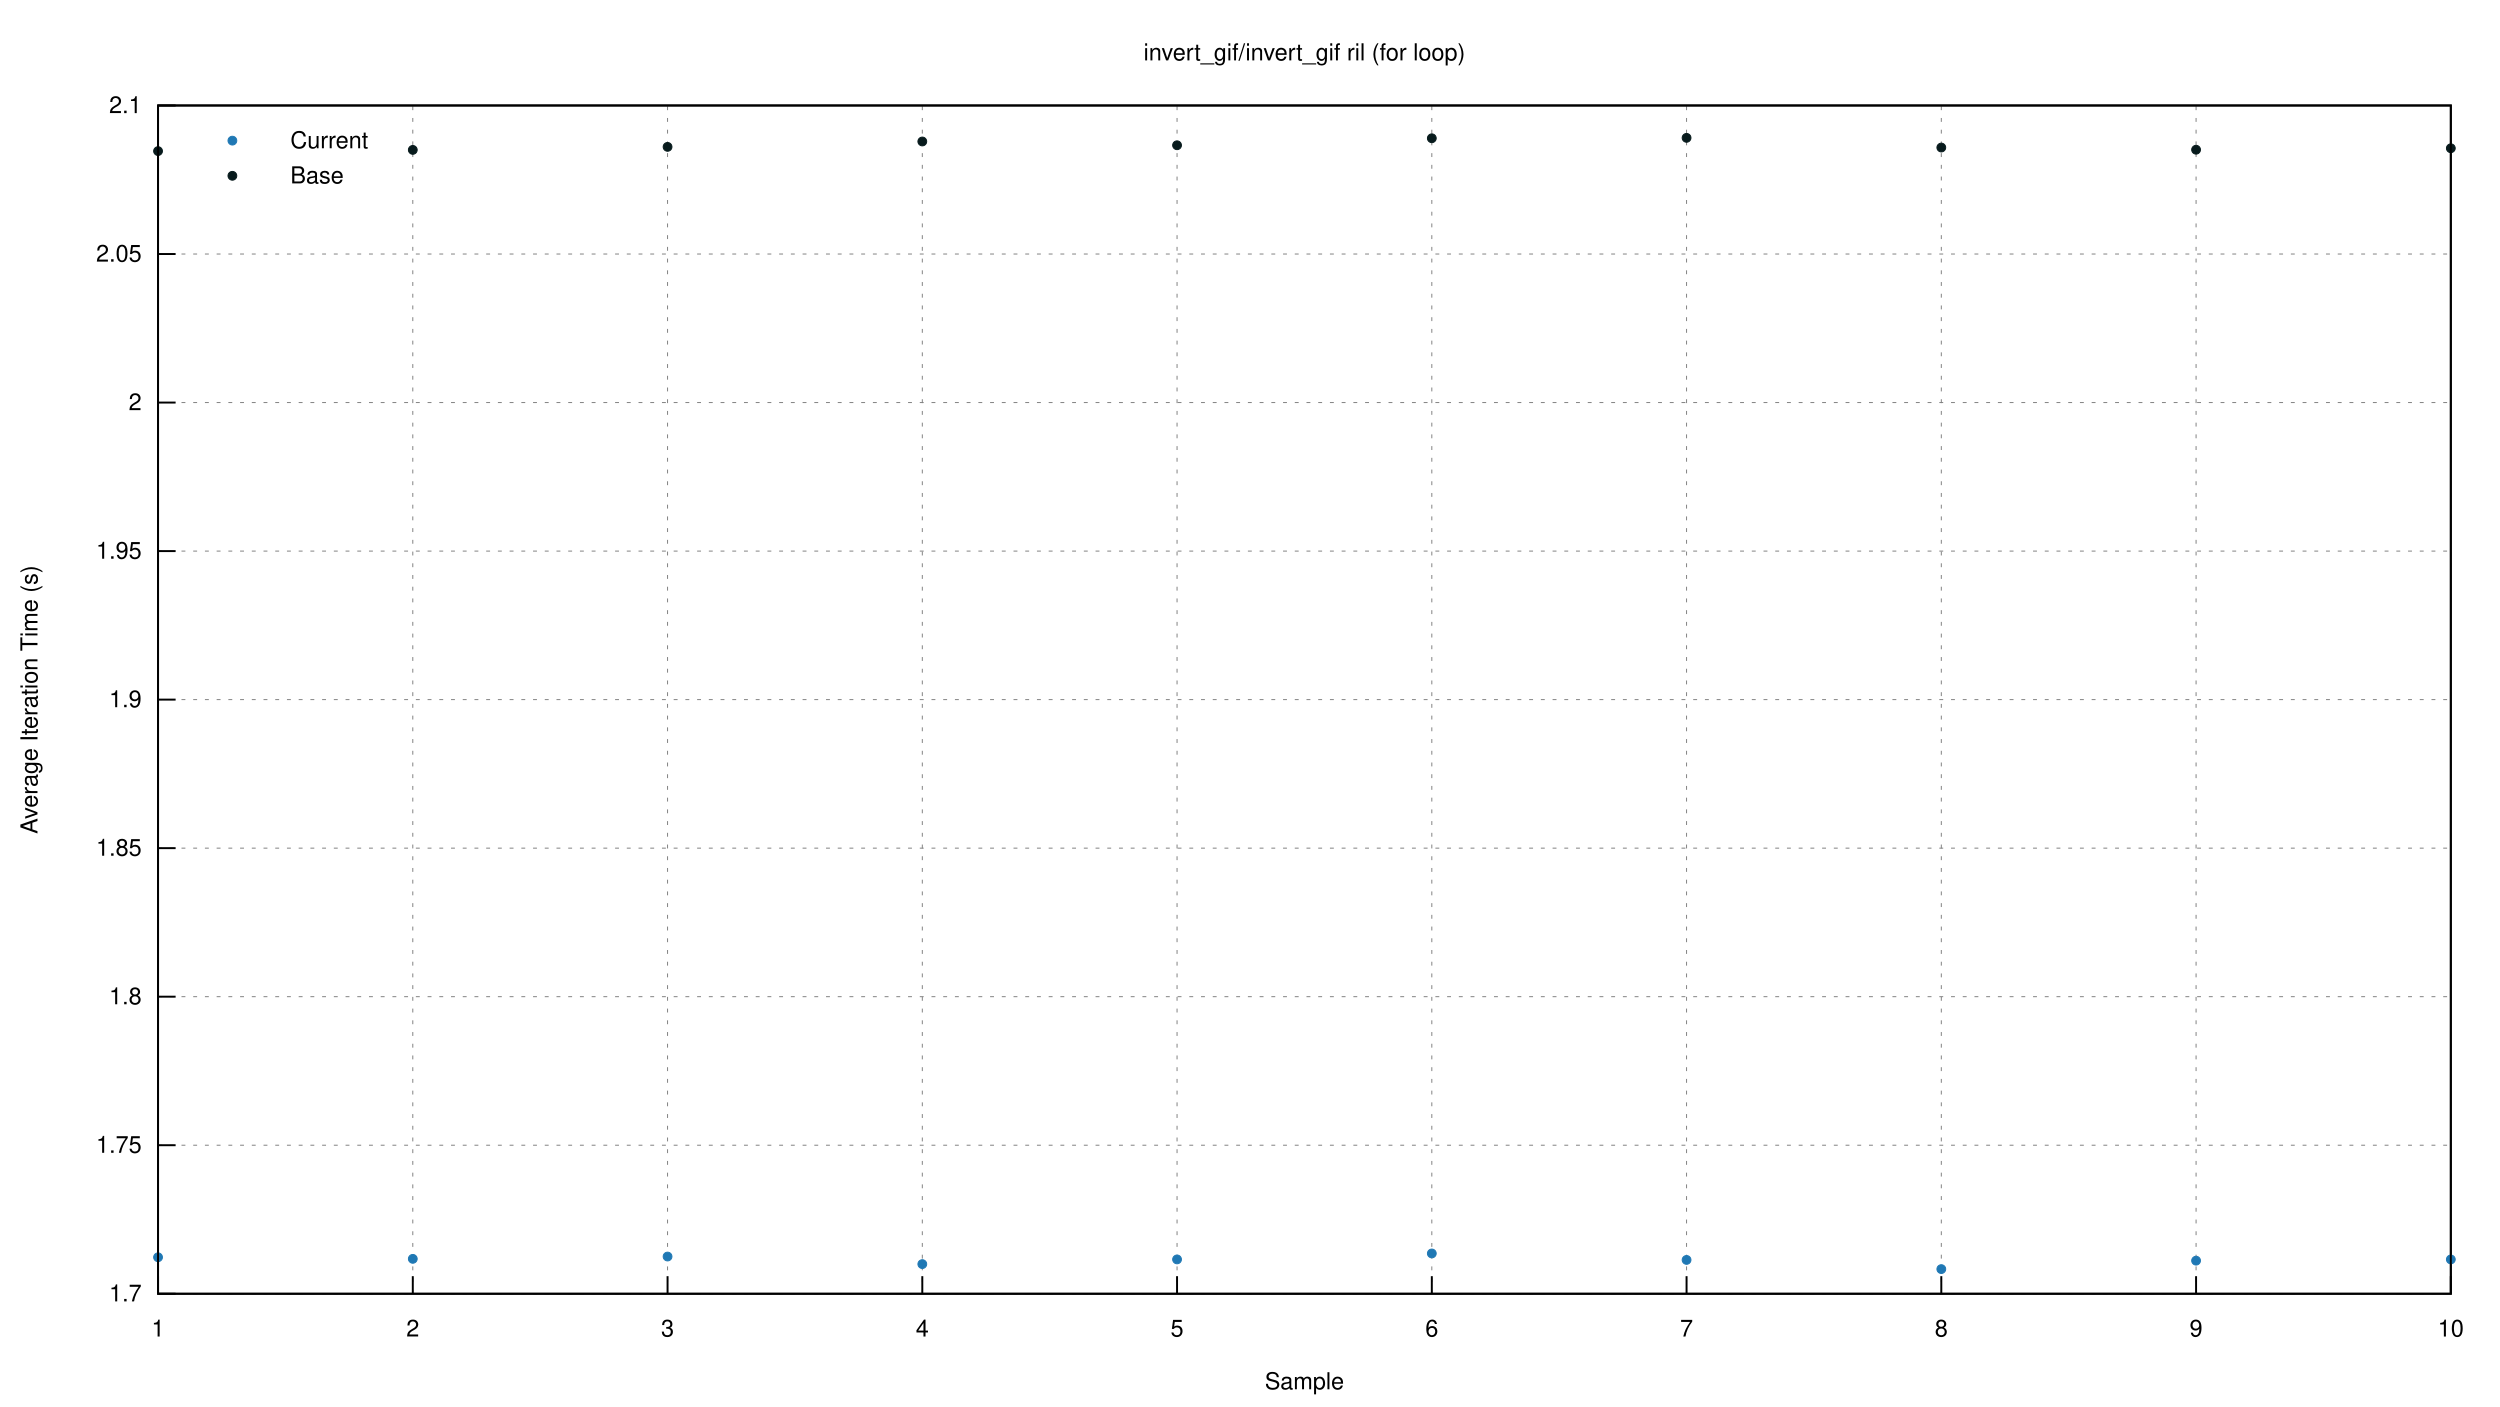
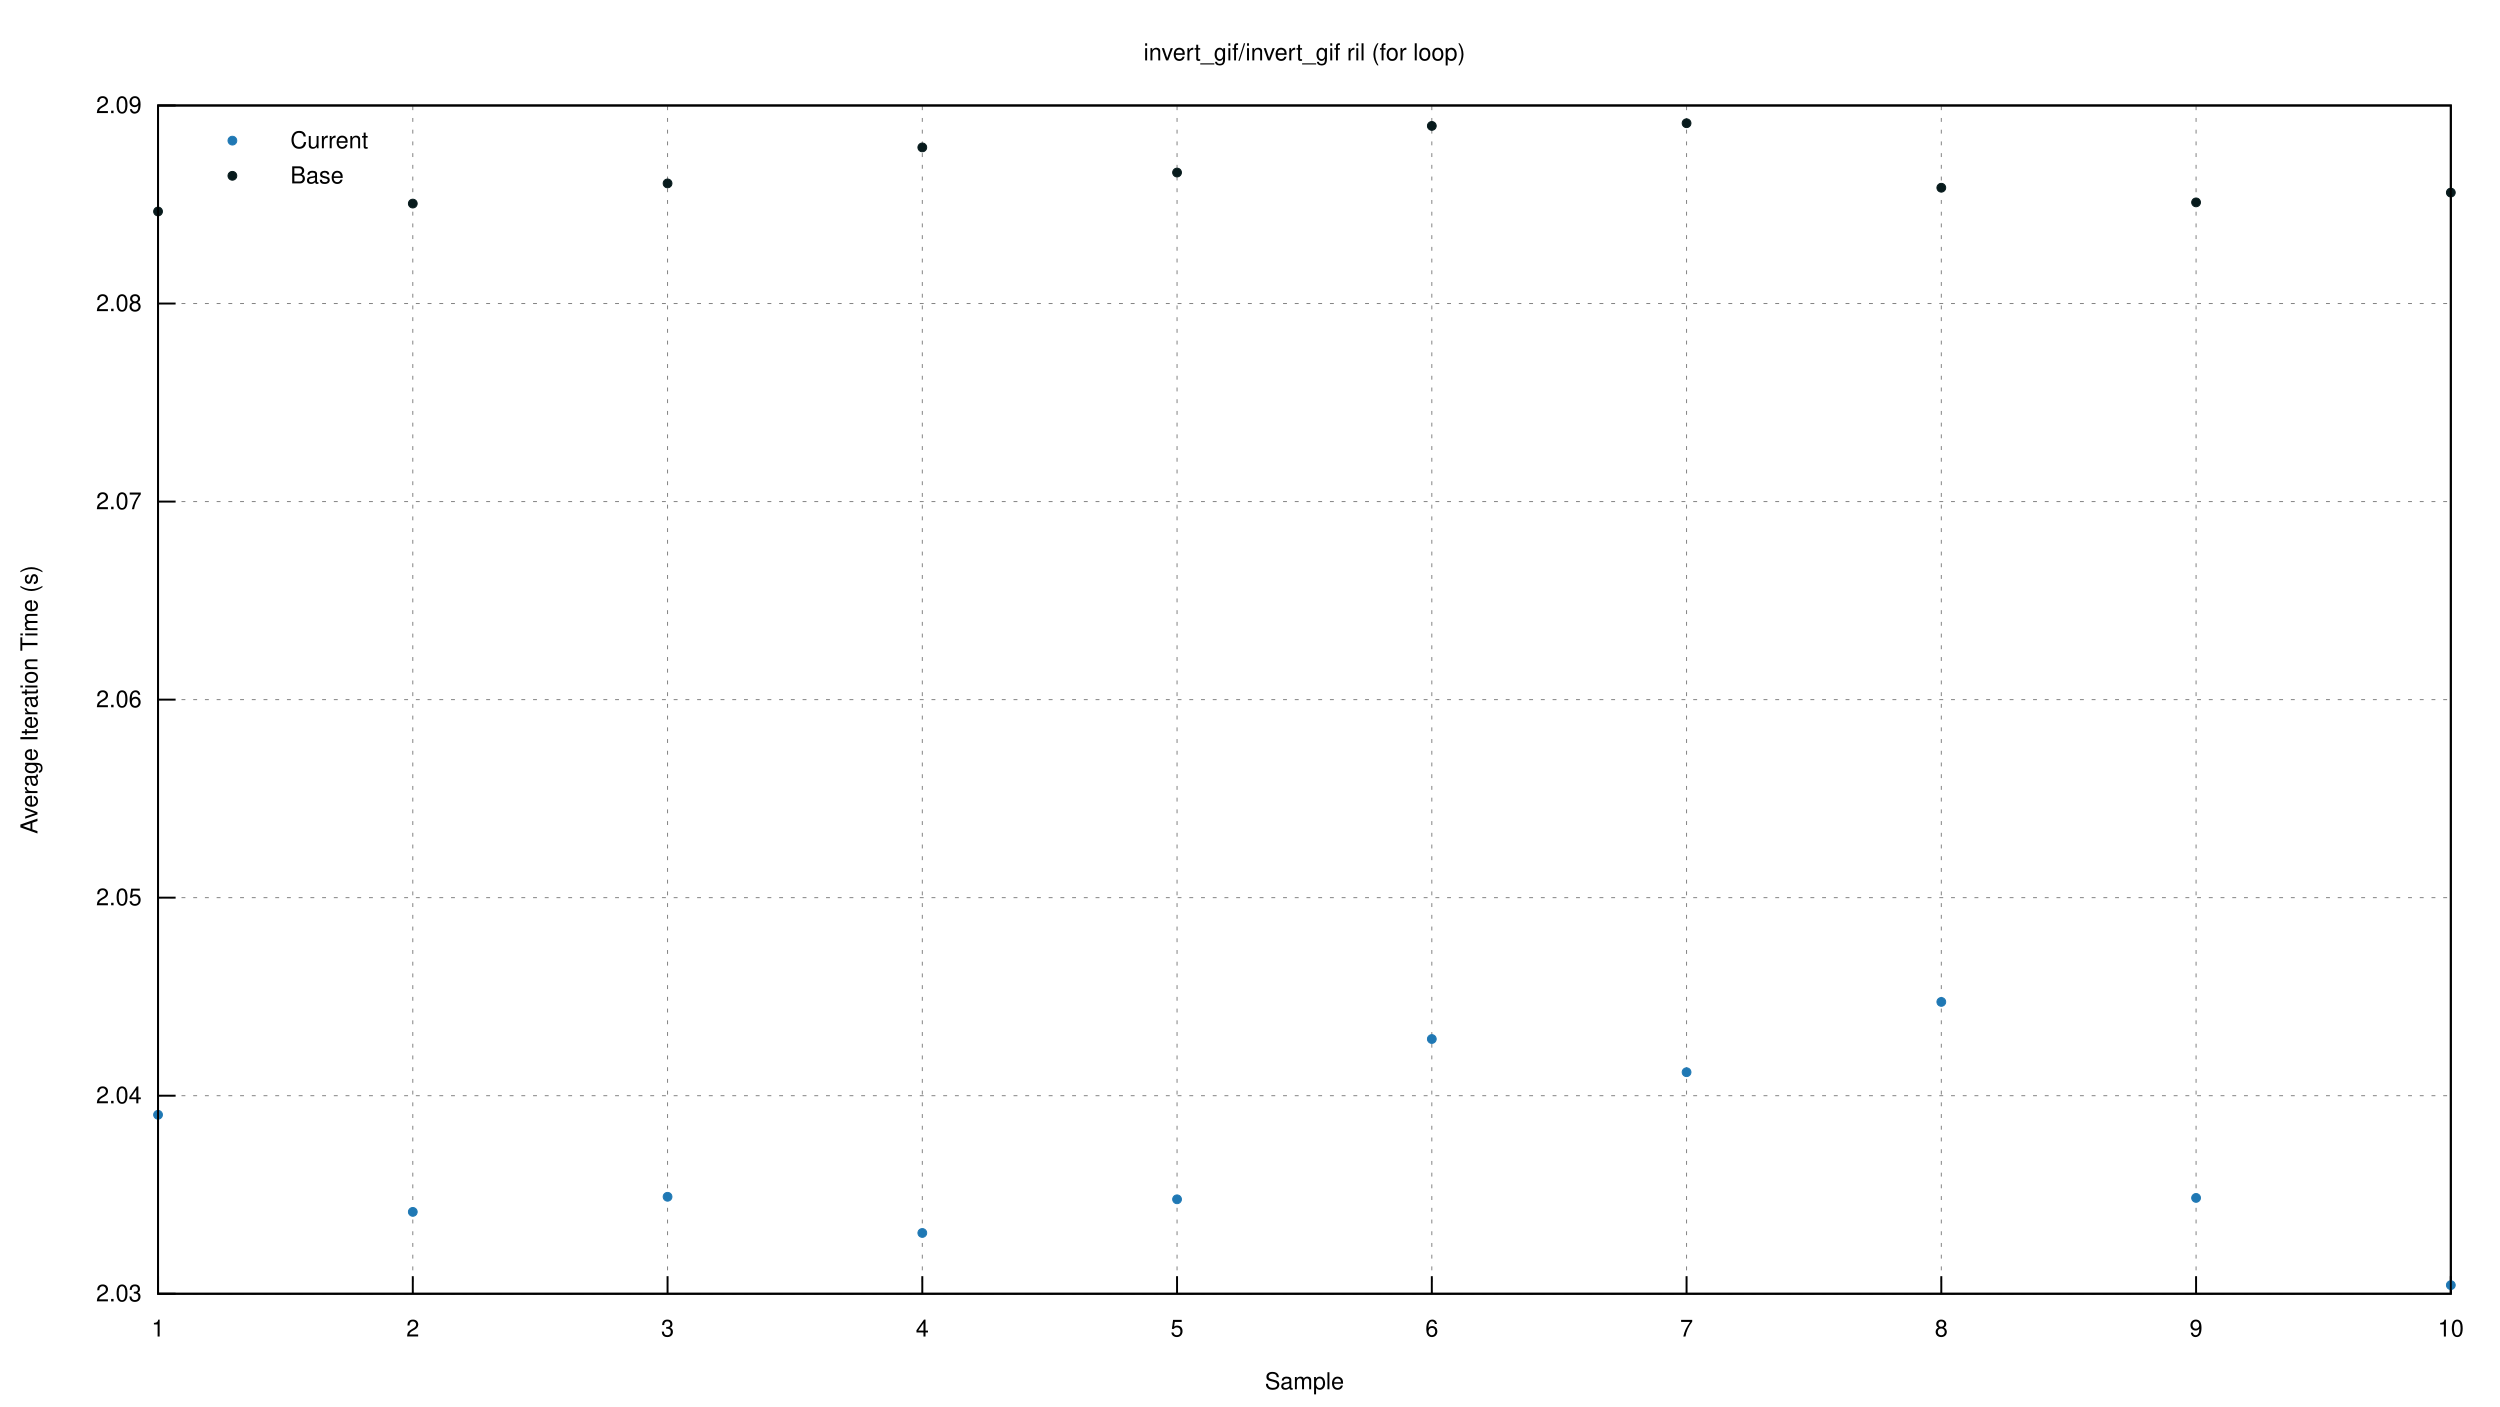
<svg xmlns="http://www.w3.org/2000/svg" xmlns:xlink="http://www.w3.org/1999/xlink" viewBox="0 0 1280 720">
  <g id="gnuplot_canvas">
    <rect x="0" y="0" width="1280" height="720" fill="none" />
    <defs>
      <circle id="gpDot" r="0.5" stroke-width="0.5" stroke="currentColor" />
      <path id="gpPt0" stroke-width="0.222" stroke="currentColor" d="M-1,0 h2 M0,-1 v2" />
      <path id="gpPt1" stroke-width="0.222" stroke="currentColor" d="M-1,-1 L1,1 M1,-1 L-1,1" />
      <path id="gpPt2" stroke-width="0.222" stroke="currentColor" d="M-1,0 L1,0 M0,-1 L0,1 M-1,-1 L1,1 M-1,1 L1,-1" />
      <rect id="gpPt3" stroke-width="0.222" stroke="currentColor" x="-1" y="-1" width="2" height="2" />
      <rect id="gpPt4" stroke-width="0.222" stroke="currentColor" fill="currentColor" x="-1" y="-1" width="2" height="2" />
      <circle id="gpPt5" stroke-width="0.222" stroke="currentColor" cx="0" cy="0" r="1" />
      <use xlink:href="#gpPt5" id="gpPt6" fill="currentColor" stroke="none" />
      <path id="gpPt7" stroke-width="0.222" stroke="currentColor" d="M0,-1.33 L-1.33,0.67 L1.33,0.67 z" />
      <use xlink:href="#gpPt7" id="gpPt8" fill="currentColor" stroke="none" />
      <use xlink:href="#gpPt7" id="gpPt9" stroke="currentColor" transform="rotate(180)" />
      <use xlink:href="#gpPt9" id="gpPt10" fill="currentColor" stroke="none" />
      <use xlink:href="#gpPt3" id="gpPt11" stroke="currentColor" transform="rotate(45)" />
      <use xlink:href="#gpPt11" id="gpPt12" fill="currentColor" stroke="none" />
      <path id="gpPt13" stroke-width="0.222" stroke="currentColor" d="M0,1.330 L1.265,0.411 L0.782,-1.067 L-0.782,-1.076 L-1.265,0.411 z" />
      <use xlink:href="#gpPt13" id="gpPt14" fill="currentColor" stroke="none" />
      <filter id="textbox" filterUnits="objectBoundingBox" x="0" y="0" height="1" width="1">
        <feFlood flood-color="white" flood-opacity="1" result="bgnd" />
        <feComposite in="SourceGraphic" in2="bgnd" operator="atop" />
      </filter>
      <filter id="greybox" filterUnits="objectBoundingBox" x="0" y="0" height="1" width="1">
        <feFlood flood-color="lightgrey" flood-opacity="1" result="grey" />
        <feComposite in="SourceGraphic" in2="grey" operator="atop" />
      </filter>
    </defs>
    <g fill="none" color="white" stroke="currentColor" stroke-width="1.00" stroke-linecap="butt" stroke-linejoin="miter">
</g>
    <g fill="none" color="black" stroke="currentColor" stroke-width="1.00" stroke-linecap="butt" stroke-linejoin="miter">
</g>
    <g fill="none" color="black" stroke="black" stroke-width="0.50" stroke-linecap="butt" stroke-linejoin="miter">
</g>
    <g fill="none" color="gray" stroke="currentColor" stroke-width="0.50" stroke-linecap="butt" stroke-linejoin="miter">
      <path stroke="gray" stroke-dasharray="2,4" class="gridline" d="M80.92,662.40 L1254.82,662.40  " />
    </g>
    <g fill="none" color="gray" stroke="gray" stroke-width="1.00" stroke-linecap="butt" stroke-linejoin="miter">
</g>
    <g fill="none" color="black" stroke="currentColor" stroke-width="1.00" stroke-linecap="butt" stroke-linejoin="miter">
      <path stroke="black" d="M80.92,662.40 L89.92,662.40  " />
      <g transform="translate(72.53,666.30)" stroke="none" fill="black" font-family="Helvetica" font-size="12.00" text-anchor="end">
        <text>
-           <tspan font-family="Helvetica"> 1.7</tspan>
-         </text>
-       </g>
-     </g>
-     <g fill="none" color="black" stroke="currentColor" stroke-width="1.00" stroke-linecap="butt" stroke-linejoin="miter">
- </g>
-     <g fill="none" color="black" stroke="black" stroke-width="0.50" stroke-linecap="butt" stroke-linejoin="miter">
- </g>
-     <g fill="none" color="gray" stroke="currentColor" stroke-width="0.50" stroke-linecap="butt" stroke-linejoin="miter">
-       <path stroke="gray" stroke-dasharray="2,4" class="gridline" d="M80.92,586.35 L1254.82,586.35  " />
-     </g>
-     <g fill="none" color="gray" stroke="gray" stroke-width="1.00" stroke-linecap="butt" stroke-linejoin="miter">
- </g>
-     <g fill="none" color="black" stroke="currentColor" stroke-width="1.00" stroke-linecap="butt" stroke-linejoin="miter">
-       <path stroke="black" d="M80.92,586.35 L89.92,586.35  " />
-       <g transform="translate(72.53,590.25)" stroke="none" fill="black" font-family="Helvetica" font-size="12.00" text-anchor="end">
-         <text>
-           <tspan font-family="Helvetica"> 1.75</tspan>
-         </text>
-       </g>
-     </g>
-     <g fill="none" color="black" stroke="currentColor" stroke-width="1.00" stroke-linecap="butt" stroke-linejoin="miter">
- </g>
-     <g fill="none" color="black" stroke="black" stroke-width="0.50" stroke-linecap="butt" stroke-linejoin="miter">
- </g>
-     <g fill="none" color="gray" stroke="currentColor" stroke-width="0.50" stroke-linecap="butt" stroke-linejoin="miter">
-       <path stroke="gray" stroke-dasharray="2,4" class="gridline" d="M80.92,510.30 L1254.82,510.30  " />
-     </g>
-     <g fill="none" color="gray" stroke="gray" stroke-width="1.00" stroke-linecap="butt" stroke-linejoin="miter">
- </g>
-     <g fill="none" color="black" stroke="currentColor" stroke-width="1.00" stroke-linecap="butt" stroke-linejoin="miter">
-       <path stroke="black" d="M80.92,510.30 L89.92,510.30  " />
-       <g transform="translate(72.53,514.20)" stroke="none" fill="black" font-family="Helvetica" font-size="12.00" text-anchor="end">
-         <text>
-           <tspan font-family="Helvetica"> 1.8</tspan>
-         </text>
-       </g>
-     </g>
-     <g fill="none" color="black" stroke="currentColor" stroke-width="1.00" stroke-linecap="butt" stroke-linejoin="miter">
- </g>
-     <g fill="none" color="black" stroke="black" stroke-width="0.50" stroke-linecap="butt" stroke-linejoin="miter">
- </g>
-     <g fill="none" color="gray" stroke="currentColor" stroke-width="0.50" stroke-linecap="butt" stroke-linejoin="miter">
-       <path stroke="gray" stroke-dasharray="2,4" class="gridline" d="M80.92,434.25 L1254.82,434.25  " />
-     </g>
-     <g fill="none" color="gray" stroke="gray" stroke-width="1.00" stroke-linecap="butt" stroke-linejoin="miter">
- </g>
-     <g fill="none" color="black" stroke="currentColor" stroke-width="1.00" stroke-linecap="butt" stroke-linejoin="miter">
-       <path stroke="black" d="M80.92,434.25 L89.92,434.25  " />
-       <g transform="translate(72.53,438.15)" stroke="none" fill="black" font-family="Helvetica" font-size="12.00" text-anchor="end">
-         <text>
-           <tspan font-family="Helvetica"> 1.85</tspan>
-         </text>
-       </g>
-     </g>
-     <g fill="none" color="black" stroke="currentColor" stroke-width="1.00" stroke-linecap="butt" stroke-linejoin="miter">
- </g>
-     <g fill="none" color="black" stroke="black" stroke-width="0.50" stroke-linecap="butt" stroke-linejoin="miter">
- </g>
-     <g fill="none" color="gray" stroke="currentColor" stroke-width="0.50" stroke-linecap="butt" stroke-linejoin="miter">
-       <path stroke="gray" stroke-dasharray="2,4" class="gridline" d="M80.92,358.20 L1254.82,358.20  " />
-     </g>
-     <g fill="none" color="gray" stroke="gray" stroke-width="1.00" stroke-linecap="butt" stroke-linejoin="miter">
- </g>
-     <g fill="none" color="black" stroke="currentColor" stroke-width="1.00" stroke-linecap="butt" stroke-linejoin="miter">
-       <path stroke="black" d="M80.92,358.20 L89.92,358.20  " />
-       <g transform="translate(72.53,362.10)" stroke="none" fill="black" font-family="Helvetica" font-size="12.00" text-anchor="end">
-         <text>
-           <tspan font-family="Helvetica"> 1.9</tspan>
-         </text>
-       </g>
-     </g>
-     <g fill="none" color="black" stroke="currentColor" stroke-width="1.00" stroke-linecap="butt" stroke-linejoin="miter">
- </g>
-     <g fill="none" color="black" stroke="black" stroke-width="0.50" stroke-linecap="butt" stroke-linejoin="miter">
- </g>
-     <g fill="none" color="gray" stroke="currentColor" stroke-width="0.50" stroke-linecap="butt" stroke-linejoin="miter">
-       <path stroke="gray" stroke-dasharray="2,4" class="gridline" d="M80.92,282.16 L1254.82,282.16  " />
-     </g>
-     <g fill="none" color="gray" stroke="gray" stroke-width="1.00" stroke-linecap="butt" stroke-linejoin="miter">
- </g>
-     <g fill="none" color="black" stroke="currentColor" stroke-width="1.00" stroke-linecap="butt" stroke-linejoin="miter">
-       <path stroke="black" d="M80.92,282.16 L89.92,282.16  " />
-       <g transform="translate(72.53,286.06)" stroke="none" fill="black" font-family="Helvetica" font-size="12.00" text-anchor="end">
-         <text>
-           <tspan font-family="Helvetica"> 1.95</tspan>
-         </text>
-       </g>
-     </g>
-     <g fill="none" color="black" stroke="currentColor" stroke-width="1.00" stroke-linecap="butt" stroke-linejoin="miter">
- </g>
-     <g fill="none" color="black" stroke="black" stroke-width="0.50" stroke-linecap="butt" stroke-linejoin="miter">
- </g>
-     <g fill="none" color="gray" stroke="currentColor" stroke-width="0.50" stroke-linecap="butt" stroke-linejoin="miter">
-       <path stroke="gray" stroke-dasharray="2,4" class="gridline" d="M80.92,206.11 L1254.82,206.11  " />
-     </g>
-     <g fill="none" color="gray" stroke="gray" stroke-width="1.00" stroke-linecap="butt" stroke-linejoin="miter">
- </g>
-     <g fill="none" color="black" stroke="currentColor" stroke-width="1.00" stroke-linecap="butt" stroke-linejoin="miter">
-       <path stroke="black" d="M80.92,206.11 L89.92,206.11  " />
-       <g transform="translate(72.53,210.01)" stroke="none" fill="black" font-family="Helvetica" font-size="12.00" text-anchor="end">
-         <text>
-           <tspan font-family="Helvetica"> 2</tspan>
-         </text>
-       </g>
-     </g>
-     <g fill="none" color="black" stroke="currentColor" stroke-width="1.00" stroke-linecap="butt" stroke-linejoin="miter">
- </g>
-     <g fill="none" color="black" stroke="black" stroke-width="0.50" stroke-linecap="butt" stroke-linejoin="miter">
- </g>
-     <g fill="none" color="gray" stroke="currentColor" stroke-width="0.50" stroke-linecap="butt" stroke-linejoin="miter">
-       <path stroke="gray" stroke-dasharray="2,4" class="gridline" d="M80.92,130.06 L1254.82,130.06  " />
-     </g>
-     <g fill="none" color="gray" stroke="gray" stroke-width="1.00" stroke-linecap="butt" stroke-linejoin="miter">
- </g>
-     <g fill="none" color="black" stroke="currentColor" stroke-width="1.00" stroke-linecap="butt" stroke-linejoin="miter">
-       <path stroke="black" d="M80.92,130.06 L89.92,130.06  " />
-       <g transform="translate(72.53,133.96)" stroke="none" fill="black" font-family="Helvetica" font-size="12.00" text-anchor="end">
+           <tspan font-family="Helvetica"> 2.03</tspan>
+         </text>
+       </g>
+     </g>
+     <g fill="none" color="black" stroke="currentColor" stroke-width="1.00" stroke-linecap="butt" stroke-linejoin="miter">
+ </g>
+     <g fill="none" color="black" stroke="black" stroke-width="0.50" stroke-linecap="butt" stroke-linejoin="miter">
+ </g>
+     <g fill="none" color="gray" stroke="currentColor" stroke-width="0.50" stroke-linecap="butt" stroke-linejoin="miter">
+       <path stroke="gray" stroke-dasharray="2,4" class="gridline" d="M80.92,561.00 L1254.82,561.00  " />
+     </g>
+     <g fill="none" color="gray" stroke="gray" stroke-width="1.00" stroke-linecap="butt" stroke-linejoin="miter">
+ </g>
+     <g fill="none" color="black" stroke="currentColor" stroke-width="1.00" stroke-linecap="butt" stroke-linejoin="miter">
+       <path stroke="black" d="M80.92,561.00 L89.92,561.00  " />
+       <g transform="translate(72.53,564.90)" stroke="none" fill="black" font-family="Helvetica" font-size="12.00" text-anchor="end">
+         <text>
+           <tspan font-family="Helvetica"> 2.04</tspan>
+         </text>
+       </g>
+     </g>
+     <g fill="none" color="black" stroke="currentColor" stroke-width="1.00" stroke-linecap="butt" stroke-linejoin="miter">
+ </g>
+     <g fill="none" color="black" stroke="black" stroke-width="0.50" stroke-linecap="butt" stroke-linejoin="miter">
+ </g>
+     <g fill="none" color="gray" stroke="currentColor" stroke-width="0.50" stroke-linecap="butt" stroke-linejoin="miter">
+       <path stroke="gray" stroke-dasharray="2,4" class="gridline" d="M80.92,459.60 L1254.82,459.60  " />
+     </g>
+     <g fill="none" color="gray" stroke="gray" stroke-width="1.00" stroke-linecap="butt" stroke-linejoin="miter">
+ </g>
+     <g fill="none" color="black" stroke="currentColor" stroke-width="1.00" stroke-linecap="butt" stroke-linejoin="miter">
+       <path stroke="black" d="M80.92,459.60 L89.92,459.60  " />
+       <g transform="translate(72.53,463.50)" stroke="none" fill="black" font-family="Helvetica" font-size="12.00" text-anchor="end">
        <text>
          <tspan font-family="Helvetica"> 2.05</tspan>
+         </text>
+       </g>
+     </g>
+     <g fill="none" color="black" stroke="currentColor" stroke-width="1.00" stroke-linecap="butt" stroke-linejoin="miter">
+ </g>
+     <g fill="none" color="black" stroke="black" stroke-width="0.50" stroke-linecap="butt" stroke-linejoin="miter">
+ </g>
+     <g fill="none" color="gray" stroke="currentColor" stroke-width="0.50" stroke-linecap="butt" stroke-linejoin="miter">
+       <path stroke="gray" stroke-dasharray="2,4" class="gridline" d="M80.92,358.21 L1254.82,358.21  " />
+     </g>
+     <g fill="none" color="gray" stroke="gray" stroke-width="1.00" stroke-linecap="butt" stroke-linejoin="miter">
+ </g>
+     <g fill="none" color="black" stroke="currentColor" stroke-width="1.00" stroke-linecap="butt" stroke-linejoin="miter">
+       <path stroke="black" d="M80.92,358.21 L89.92,358.21  " />
+       <g transform="translate(72.53,362.11)" stroke="none" fill="black" font-family="Helvetica" font-size="12.00" text-anchor="end">
+         <text>
+           <tspan font-family="Helvetica"> 2.06</tspan>
+         </text>
+       </g>
+     </g>
+     <g fill="none" color="black" stroke="currentColor" stroke-width="1.00" stroke-linecap="butt" stroke-linejoin="miter">
+ </g>
+     <g fill="none" color="black" stroke="black" stroke-width="0.50" stroke-linecap="butt" stroke-linejoin="miter">
+ </g>
+     <g fill="none" color="gray" stroke="currentColor" stroke-width="0.50" stroke-linecap="butt" stroke-linejoin="miter">
+       <path stroke="gray" stroke-dasharray="2,4" class="gridline" d="M80.92,256.81 L1254.82,256.81  " />
+     </g>
+     <g fill="none" color="gray" stroke="gray" stroke-width="1.00" stroke-linecap="butt" stroke-linejoin="miter">
+ </g>
+     <g fill="none" color="black" stroke="currentColor" stroke-width="1.00" stroke-linecap="butt" stroke-linejoin="miter">
+       <path stroke="black" d="M80.92,256.81 L89.92,256.81  " />
+       <g transform="translate(72.53,260.71)" stroke="none" fill="black" font-family="Helvetica" font-size="12.00" text-anchor="end">
+         <text>
+           <tspan font-family="Helvetica"> 2.07</tspan>
+         </text>
+       </g>
+     </g>
+     <g fill="none" color="black" stroke="currentColor" stroke-width="1.00" stroke-linecap="butt" stroke-linejoin="miter">
+ </g>
+     <g fill="none" color="black" stroke="black" stroke-width="0.50" stroke-linecap="butt" stroke-linejoin="miter">
+ </g>
+     <g fill="none" color="gray" stroke="currentColor" stroke-width="0.50" stroke-linecap="butt" stroke-linejoin="miter">
+       <path stroke="gray" stroke-dasharray="2,4" class="gridline" d="M80.92,155.41 L1254.82,155.41  " />
+     </g>
+     <g fill="none" color="gray" stroke="gray" stroke-width="1.00" stroke-linecap="butt" stroke-linejoin="miter">
+ </g>
+     <g fill="none" color="black" stroke="currentColor" stroke-width="1.00" stroke-linecap="butt" stroke-linejoin="miter">
+       <path stroke="black" d="M80.92,155.41 L89.92,155.41  " />
+       <g transform="translate(72.53,159.31)" stroke="none" fill="black" font-family="Helvetica" font-size="12.00" text-anchor="end">
+         <text>
+           <tspan font-family="Helvetica"> 2.08</tspan>
        </text>
      </g>
    </g>
    <g fill="none" color="black" stroke="currentColor" stroke-width="1.00" stroke-linecap="butt" stroke-linejoin="miter">
</g>
    <g fill="none" color="black" stroke="black" stroke-width="0.50" stroke-linecap="butt" stroke-linejoin="miter">
</g>
    <g fill="none" color="gray" stroke="currentColor" stroke-width="0.50" stroke-linecap="butt" stroke-linejoin="miter">
      <path stroke="gray" stroke-dasharray="2,4" class="gridline" d="M80.92,54.01 L1254.82,54.01  " />
    </g>
    <g fill="none" color="gray" stroke="gray" stroke-width="1.00" stroke-linecap="butt" stroke-linejoin="miter">
</g>
    <g fill="none" color="black" stroke="currentColor" stroke-width="1.00" stroke-linecap="butt" stroke-linejoin="miter">
      <path stroke="black" d="M80.92,54.01 L89.92,54.01  " />
      <g transform="translate(72.53,57.91)" stroke="none" fill="black" font-family="Helvetica" font-size="12.00" text-anchor="end">
        <text>
-           <tspan font-family="Helvetica"> 2.1</tspan>
+           <tspan font-family="Helvetica"> 2.09</tspan>
        </text>
      </g>
    </g>
    <g fill="none" color="black" stroke="currentColor" stroke-width="1.00" stroke-linecap="butt" stroke-linejoin="miter">
</g>
    <g fill="none" color="black" stroke="black" stroke-width="0.50" stroke-linecap="butt" stroke-linejoin="miter">
</g>
    <g fill="none" color="gray" stroke="currentColor" stroke-width="0.50" stroke-linecap="butt" stroke-linejoin="miter">
      <path stroke="gray" stroke-dasharray="2,4" class="gridline" d="M80.92,662.40 L80.92,54.01  " />
    </g>
    <g fill="none" color="gray" stroke="gray" stroke-width="1.00" stroke-linecap="butt" stroke-linejoin="miter">
</g>
    <g fill="none" color="black" stroke="currentColor" stroke-width="1.00" stroke-linecap="butt" stroke-linejoin="miter">
      <path stroke="black" d="M80.92,662.40 L80.92,653.40  " />
      <g transform="translate(80.92,684.30)" stroke="none" fill="black" font-family="Helvetica" font-size="12.00" text-anchor="middle">
        <text>
          <tspan font-family="Helvetica"> 1</tspan>
        </text>
      </g>
    </g>
    <g fill="none" color="black" stroke="currentColor" stroke-width="1.00" stroke-linecap="butt" stroke-linejoin="miter">
</g>
    <g fill="none" color="black" stroke="black" stroke-width="0.50" stroke-linecap="butt" stroke-linejoin="miter">
</g>
    <g fill="none" color="gray" stroke="currentColor" stroke-width="0.50" stroke-linecap="butt" stroke-linejoin="miter">
      <path stroke="gray" stroke-dasharray="2,4" class="gridline" d="M211.35,662.40 L211.35,54.01  " />
    </g>
    <g fill="none" color="gray" stroke="gray" stroke-width="1.00" stroke-linecap="butt" stroke-linejoin="miter">
</g>
    <g fill="none" color="black" stroke="currentColor" stroke-width="1.00" stroke-linecap="butt" stroke-linejoin="miter">
      <path stroke="black" d="M211.35,662.40 L211.35,653.40  " />
      <g transform="translate(211.35,684.30)" stroke="none" fill="black" font-family="Helvetica" font-size="12.00" text-anchor="middle">
        <text>
          <tspan font-family="Helvetica"> 2</tspan>
        </text>
      </g>
    </g>
    <g fill="none" color="black" stroke="currentColor" stroke-width="1.00" stroke-linecap="butt" stroke-linejoin="miter">
</g>
    <g fill="none" color="black" stroke="black" stroke-width="0.50" stroke-linecap="butt" stroke-linejoin="miter">
</g>
    <g fill="none" color="gray" stroke="currentColor" stroke-width="0.50" stroke-linecap="butt" stroke-linejoin="miter">
      <path stroke="gray" stroke-dasharray="2,4" class="gridline" d="M341.79,662.40 L341.79,54.01  " />
    </g>
    <g fill="none" color="gray" stroke="gray" stroke-width="1.00" stroke-linecap="butt" stroke-linejoin="miter">
</g>
    <g fill="none" color="black" stroke="currentColor" stroke-width="1.00" stroke-linecap="butt" stroke-linejoin="miter">
      <path stroke="black" d="M341.79,662.40 L341.79,653.40  " />
      <g transform="translate(341.79,684.30)" stroke="none" fill="black" font-family="Helvetica" font-size="12.00" text-anchor="middle">
        <text>
          <tspan font-family="Helvetica"> 3</tspan>
        </text>
      </g>
    </g>
    <g fill="none" color="black" stroke="currentColor" stroke-width="1.00" stroke-linecap="butt" stroke-linejoin="miter">
</g>
    <g fill="none" color="black" stroke="black" stroke-width="0.50" stroke-linecap="butt" stroke-linejoin="miter">
</g>
    <g fill="none" color="gray" stroke="currentColor" stroke-width="0.50" stroke-linecap="butt" stroke-linejoin="miter">
      <path stroke="gray" stroke-dasharray="2,4" class="gridline" d="M472.22,662.40 L472.22,54.01  " />
    </g>
    <g fill="none" color="gray" stroke="gray" stroke-width="1.00" stroke-linecap="butt" stroke-linejoin="miter">
</g>
    <g fill="none" color="black" stroke="currentColor" stroke-width="1.00" stroke-linecap="butt" stroke-linejoin="miter">
      <path stroke="black" d="M472.22,662.40 L472.22,653.40  " />
      <g transform="translate(472.22,684.30)" stroke="none" fill="black" font-family="Helvetica" font-size="12.00" text-anchor="middle">
        <text>
          <tspan font-family="Helvetica"> 4</tspan>
        </text>
      </g>
    </g>
    <g fill="none" color="black" stroke="currentColor" stroke-width="1.00" stroke-linecap="butt" stroke-linejoin="miter">
</g>
    <g fill="none" color="black" stroke="black" stroke-width="0.50" stroke-linecap="butt" stroke-linejoin="miter">
</g>
    <g fill="none" color="gray" stroke="currentColor" stroke-width="0.50" stroke-linecap="butt" stroke-linejoin="miter">
      <path stroke="gray" stroke-dasharray="2,4" class="gridline" d="M602.65,662.40 L602.65,54.01  " />
    </g>
    <g fill="none" color="gray" stroke="gray" stroke-width="1.00" stroke-linecap="butt" stroke-linejoin="miter">
</g>
    <g fill="none" color="black" stroke="currentColor" stroke-width="1.00" stroke-linecap="butt" stroke-linejoin="miter">
      <path stroke="black" d="M602.65,662.40 L602.65,653.40  " />
      <g transform="translate(602.65,684.30)" stroke="none" fill="black" font-family="Helvetica" font-size="12.00" text-anchor="middle">
        <text>
          <tspan font-family="Helvetica"> 5</tspan>
        </text>
      </g>
    </g>
    <g fill="none" color="black" stroke="currentColor" stroke-width="1.00" stroke-linecap="butt" stroke-linejoin="miter">
</g>
    <g fill="none" color="black" stroke="black" stroke-width="0.50" stroke-linecap="butt" stroke-linejoin="miter">
</g>
    <g fill="none" color="gray" stroke="currentColor" stroke-width="0.50" stroke-linecap="butt" stroke-linejoin="miter">
      <path stroke="gray" stroke-dasharray="2,4" class="gridline" d="M733.09,662.40 L733.09,54.01  " />
    </g>
    <g fill="none" color="gray" stroke="gray" stroke-width="1.00" stroke-linecap="butt" stroke-linejoin="miter">
</g>
    <g fill="none" color="black" stroke="currentColor" stroke-width="1.00" stroke-linecap="butt" stroke-linejoin="miter">
      <path stroke="black" d="M733.09,662.40 L733.09,653.40  " />
      <g transform="translate(733.09,684.30)" stroke="none" fill="black" font-family="Helvetica" font-size="12.00" text-anchor="middle">
        <text>
          <tspan font-family="Helvetica"> 6</tspan>
        </text>
      </g>
    </g>
    <g fill="none" color="black" stroke="currentColor" stroke-width="1.00" stroke-linecap="butt" stroke-linejoin="miter">
</g>
    <g fill="none" color="black" stroke="black" stroke-width="0.50" stroke-linecap="butt" stroke-linejoin="miter">
</g>
    <g fill="none" color="gray" stroke="currentColor" stroke-width="0.50" stroke-linecap="butt" stroke-linejoin="miter">
      <path stroke="gray" stroke-dasharray="2,4" class="gridline" d="M863.52,662.40 L863.52,54.01  " />
    </g>
    <g fill="none" color="gray" stroke="gray" stroke-width="1.00" stroke-linecap="butt" stroke-linejoin="miter">
</g>
    <g fill="none" color="black" stroke="currentColor" stroke-width="1.00" stroke-linecap="butt" stroke-linejoin="miter">
      <path stroke="black" d="M863.52,662.40 L863.52,653.40  " />
      <g transform="translate(863.52,684.30)" stroke="none" fill="black" font-family="Helvetica" font-size="12.00" text-anchor="middle">
        <text>
          <tspan font-family="Helvetica"> 7</tspan>
        </text>
      </g>
    </g>
    <g fill="none" color="black" stroke="currentColor" stroke-width="1.00" stroke-linecap="butt" stroke-linejoin="miter">
</g>
    <g fill="none" color="black" stroke="black" stroke-width="0.50" stroke-linecap="butt" stroke-linejoin="miter">
</g>
    <g fill="none" color="gray" stroke="currentColor" stroke-width="0.50" stroke-linecap="butt" stroke-linejoin="miter">
      <path stroke="gray" stroke-dasharray="2,4" class="gridline" d="M993.95,662.40 L993.95,54.01  " />
    </g>
    <g fill="none" color="gray" stroke="gray" stroke-width="1.00" stroke-linecap="butt" stroke-linejoin="miter">
</g>
    <g fill="none" color="black" stroke="currentColor" stroke-width="1.00" stroke-linecap="butt" stroke-linejoin="miter">
      <path stroke="black" d="M993.95,662.40 L993.95,653.40  " />
      <g transform="translate(993.95,684.30)" stroke="none" fill="black" font-family="Helvetica" font-size="12.00" text-anchor="middle">
        <text>
          <tspan font-family="Helvetica"> 8</tspan>
        </text>
      </g>
    </g>
    <g fill="none" color="black" stroke="currentColor" stroke-width="1.00" stroke-linecap="butt" stroke-linejoin="miter">
</g>
    <g fill="none" color="black" stroke="black" stroke-width="0.50" stroke-linecap="butt" stroke-linejoin="miter">
</g>
    <g fill="none" color="gray" stroke="currentColor" stroke-width="0.50" stroke-linecap="butt" stroke-linejoin="miter">
      <path stroke="gray" stroke-dasharray="2,4" class="gridline" d="M1124.39,662.40 L1124.39,54.01  " />
    </g>
    <g fill="none" color="gray" stroke="gray" stroke-width="1.00" stroke-linecap="butt" stroke-linejoin="miter">
</g>
    <g fill="none" color="black" stroke="currentColor" stroke-width="1.00" stroke-linecap="butt" stroke-linejoin="miter">
      <path stroke="black" d="M1124.39,662.40 L1124.39,653.40  " />
      <g transform="translate(1124.39,684.30)" stroke="none" fill="black" font-family="Helvetica" font-size="12.00" text-anchor="middle">
        <text>
          <tspan font-family="Helvetica"> 9</tspan>
        </text>
      </g>
    </g>
    <g fill="none" color="black" stroke="currentColor" stroke-width="1.00" stroke-linecap="butt" stroke-linejoin="miter">
</g>
    <g fill="none" color="black" stroke="black" stroke-width="0.50" stroke-linecap="butt" stroke-linejoin="miter">
</g>
    <g fill="none" color="gray" stroke="currentColor" stroke-width="0.50" stroke-linecap="butt" stroke-linejoin="miter">
      <path stroke="gray" stroke-dasharray="2,4" class="gridline" d="M1254.82,662.40 L1254.82,54.01  " />
    </g>
    <g fill="none" color="gray" stroke="gray" stroke-width="1.00" stroke-linecap="butt" stroke-linejoin="miter">
</g>
    <g fill="none" color="black" stroke="currentColor" stroke-width="1.00" stroke-linecap="butt" stroke-linejoin="miter">
      <path stroke="black" d="M1254.82,662.40 L1254.82,653.40  " />
      <g transform="translate(1254.82,684.30)" stroke="none" fill="black" font-family="Helvetica" font-size="12.00" text-anchor="middle">
        <text>
          <tspan font-family="Helvetica"> 10</tspan>
        </text>
      </g>
    </g>
    <g fill="none" color="black" stroke="currentColor" stroke-width="1.00" stroke-linecap="butt" stroke-linejoin="miter">
</g>
    <g fill="none" color="black" stroke="currentColor" stroke-width="1.00" stroke-linecap="butt" stroke-linejoin="miter">
      <path stroke="black" d="M80.92,54.01 L80.92,662.40 L1254.82,662.40 L1254.82,54.01 L80.92,54.01 Z  " />
    </g>
    <g fill="none" color="black" stroke="currentColor" stroke-width="1.00" stroke-linecap="butt" stroke-linejoin="miter">
      <g transform="translate(19.18,358.21) rotate(270)" stroke="none" fill="black" font-family="Helvetica" font-size="12.00" text-anchor="middle">
        <text>
          <tspan font-family="Helvetica">Average Iteration Time (s)</tspan>
        </text>
      </g>
    </g>
    <g fill="none" color="black" stroke="currentColor" stroke-width="1.00" stroke-linecap="butt" stroke-linejoin="miter">
      <g transform="translate(667.87,711.30)" stroke="none" fill="black" font-family="Helvetica" font-size="12.00" text-anchor="middle">
        <text>
          <tspan font-family="Helvetica">Sample</tspan>
        </text>
      </g>
    </g>
    <g fill="none" color="black" stroke="currentColor" stroke-width="1.00" stroke-linecap="butt" stroke-linejoin="miter">
</g>
    <g id="gnuplot_plot_1">
      <g fill="none" color="black" stroke="currentColor" stroke-width="1.00" stroke-linecap="butt" stroke-linejoin="miter">
        <g transform="translate(148.65,75.91)" stroke="none" fill="black" font-family="Helvetica" font-size="12.00" text-anchor="start">
          <text>
            <tspan font-family="Helvetica">Current</tspan>
          </text>
        </g>
      </g>
      <g fill="none" color="black" stroke="currentColor" stroke-width="1.00" stroke-linecap="butt" stroke-linejoin="miter">
-         <use xlink:href="#gpPt6" transform="translate(80.92,643.72) scale(2.25)" color="rgb( 31, 120, 180)" />
-         <use xlink:href="#gpPt6" transform="translate(211.35,644.53) scale(2.25)" color="rgb( 31, 120, 180)" />
-         <use xlink:href="#gpPt6" transform="translate(341.79,643.35) scale(2.25)" color="rgb( 31, 120, 180)" />
-         <use xlink:href="#gpPt6" transform="translate(472.22,647.22) scale(2.25)" color="rgb( 31, 120, 180)" />
-         <use xlink:href="#gpPt6" transform="translate(602.65,644.82) scale(2.25)" color="rgb( 31, 120, 180)" />
-         <use xlink:href="#gpPt6" transform="translate(733.09,641.77) scale(2.25)" color="rgb( 31, 120, 180)" />
-         <use xlink:href="#gpPt6" transform="translate(863.52,645.08) scale(2.25)" color="rgb( 31, 120, 180)" />
-         <use xlink:href="#gpPt6" transform="translate(993.95,649.78) scale(2.25)" color="rgb( 31, 120, 180)" />
-         <use xlink:href="#gpPt6" transform="translate(1124.39,645.46) scale(2.25)" color="rgb( 31, 120, 180)" />
-         <use xlink:href="#gpPt6" transform="translate(1254.82,644.83) scale(2.25)" color="rgb( 31, 120, 180)" />
+         <use xlink:href="#gpPt6" transform="translate(80.92,570.77) scale(2.25)" color="rgb( 31, 120, 180)" />
+         <use xlink:href="#gpPt6" transform="translate(211.35,620.49) scale(2.25)" color="rgb( 31, 120, 180)" />
+         <use xlink:href="#gpPt6" transform="translate(341.79,612.75) scale(2.25)" color="rgb( 31, 120, 180)" />
+         <use xlink:href="#gpPt6" transform="translate(472.22,631.28) scale(2.25)" color="rgb( 31, 120, 180)" />
+         <use xlink:href="#gpPt6" transform="translate(602.65,614.04) scale(2.25)" color="rgb( 31, 120, 180)" />
+         <use xlink:href="#gpPt6" transform="translate(733.09,531.98) scale(2.25)" color="rgb( 31, 120, 180)" />
+         <use xlink:href="#gpPt6" transform="translate(863.52,548.97) scale(2.25)" color="rgb( 31, 120, 180)" />
+         <use xlink:href="#gpPt6" transform="translate(993.95,512.98) scale(2.25)" color="rgb( 31, 120, 180)" />
+         <use xlink:href="#gpPt6" transform="translate(1124.39,613.33) scale(2.25)" color="rgb( 31, 120, 180)" />
+         <use xlink:href="#gpPt6" transform="translate(1254.82,657.99) scale(2.25)" color="rgb( 31, 120, 180)" />
        <use xlink:href="#gpPt6" transform="translate(118.98,72.01) scale(2.25)" color="rgb( 31, 120, 180)" />
      </g>
    </g>
    <g id="gnuplot_plot_2">
      <g fill="none" color="black" stroke="currentColor" stroke-width="1.00" stroke-linecap="butt" stroke-linejoin="miter">
        <g transform="translate(148.65,93.91)" stroke="none" fill="black" font-family="Helvetica" font-size="12.00" text-anchor="start">
          <text>
            <tspan font-family="Helvetica">Base</tspan>
          </text>
        </g>
      </g>
      <g fill="none" color="black" stroke="currentColor" stroke-width="1.00" stroke-linecap="butt" stroke-linejoin="miter">
-         <use xlink:href="#gpPt6" transform="translate(80.92,77.36) scale(2.25)" color="rgb(  7,  26,  28)" />
-         <use xlink:href="#gpPt6" transform="translate(211.35,76.75) scale(2.25)" color="rgb(  7,  26,  28)" />
-         <use xlink:href="#gpPt6" transform="translate(341.79,75.20) scale(2.25)" color="rgb(  7,  26,  28)" />
-         <use xlink:href="#gpPt6" transform="translate(472.22,72.44) scale(2.25)" color="rgb(  7,  26,  28)" />
-         <use xlink:href="#gpPt6" transform="translate(602.65,74.37) scale(2.25)" color="rgb(  7,  26,  28)" />
-         <use xlink:href="#gpPt6" transform="translate(733.09,70.79) scale(2.25)" color="rgb(  7,  26,  28)" />
-         <use xlink:href="#gpPt6" transform="translate(863.52,70.58) scale(2.25)" color="rgb(  7,  26,  28)" />
-         <use xlink:href="#gpPt6" transform="translate(993.95,75.54) scale(2.25)" color="rgb(  7,  26,  28)" />
-         <use xlink:href="#gpPt6" transform="translate(1124.39,76.66) scale(2.25)" color="rgb(  7,  26,  28)" />
-         <use xlink:href="#gpPt6" transform="translate(1254.82,75.91) scale(2.25)" color="rgb(  7,  26,  28)" />
+         <use xlink:href="#gpPt6" transform="translate(80.92,108.28) scale(2.25)" color="rgb(  7,  26,  28)" />
+         <use xlink:href="#gpPt6" transform="translate(211.35,104.23) scale(2.25)" color="rgb(  7,  26,  28)" />
+         <use xlink:href="#gpPt6" transform="translate(341.79,93.90) scale(2.25)" color="rgb(  7,  26,  28)" />
+         <use xlink:href="#gpPt6" transform="translate(472.22,75.47) scale(2.25)" color="rgb(  7,  26,  28)" />
+         <use xlink:href="#gpPt6" transform="translate(602.65,88.34) scale(2.25)" color="rgb(  7,  26,  28)" />
+         <use xlink:href="#gpPt6" transform="translate(733.09,64.47) scale(2.25)" color="rgb(  7,  26,  28)" />
+         <use xlink:href="#gpPt6" transform="translate(863.52,63.09) scale(2.25)" color="rgb(  7,  26,  28)" />
+         <use xlink:href="#gpPt6" transform="translate(993.95,96.12) scale(2.25)" color="rgb(  7,  26,  28)" />
+         <use xlink:href="#gpPt6" transform="translate(1124.39,103.62) scale(2.25)" color="rgb(  7,  26,  28)" />
+         <use xlink:href="#gpPt6" transform="translate(1254.82,98.60) scale(2.25)" color="rgb(  7,  26,  28)" />
        <use xlink:href="#gpPt6" transform="translate(118.98,90.01) scale(2.25)" color="rgb(  7,  26,  28)" />
      </g>
    </g>
    <g fill="none" color="white" stroke="rgb(  7,  26,  28)" stroke-width="2.00" stroke-linecap="butt" stroke-linejoin="miter">
</g>
    <g fill="none" color="black" stroke="currentColor" stroke-width="2.00" stroke-linecap="butt" stroke-linejoin="miter">
</g>
    <g fill="none" color="black" stroke="black" stroke-width="1.00" stroke-linecap="butt" stroke-linejoin="miter">
</g>
    <g fill="none" color="black" stroke="currentColor" stroke-width="1.00" stroke-linecap="butt" stroke-linejoin="miter">
      <path stroke="black" d="M80.92,54.01 L80.92,662.40 L1254.82,662.40 L1254.82,54.01 L80.92,54.01 Z  " />
    </g>
    <g fill="none" color="black" stroke="currentColor" stroke-width="1.00" stroke-linecap="butt" stroke-linejoin="miter">
      <g transform="translate(667.87,30.91)" stroke="none" fill="black" font-family="Helvetica" font-size="12.00" text-anchor="middle">
        <text>
          <tspan font-family="Helvetica">invert_gif/invert_gif ril (for loop)</tspan>
        </text>
      </g>
    </g>
    <g fill="none" color="black" stroke="currentColor" stroke-width="1.00" stroke-linecap="butt" stroke-linejoin="miter">
</g>
  </g>
</svg>
